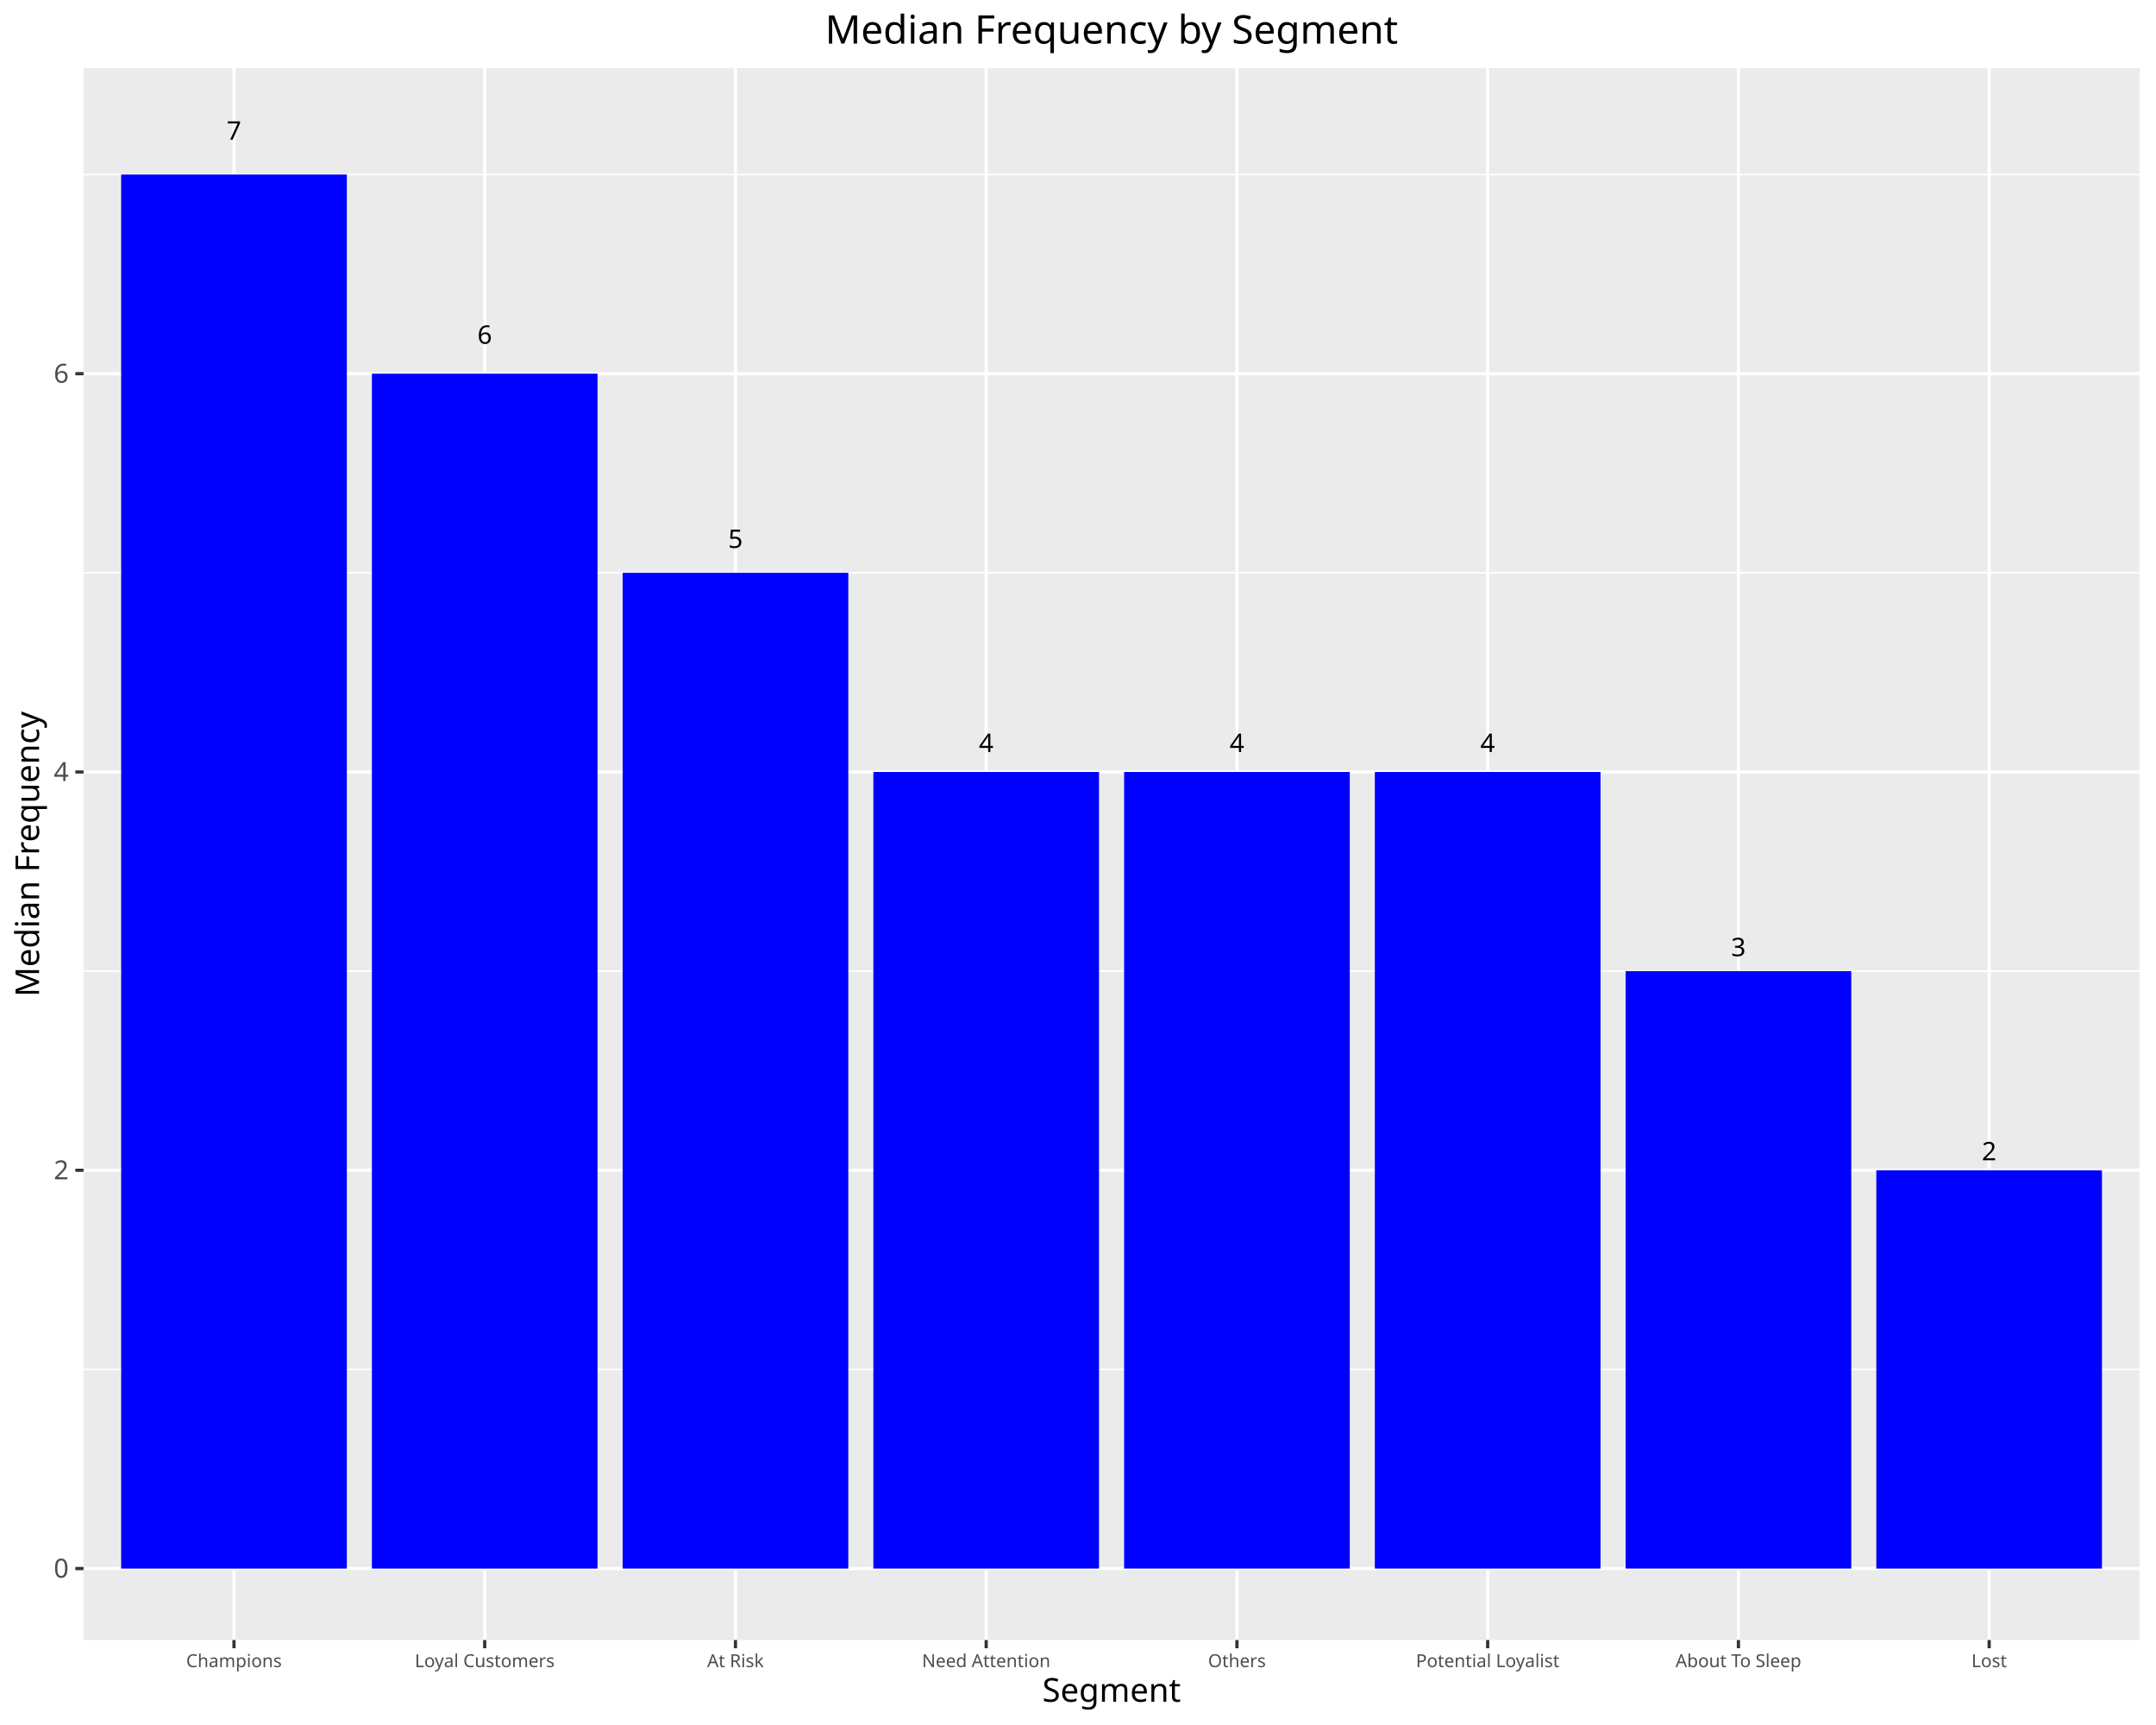
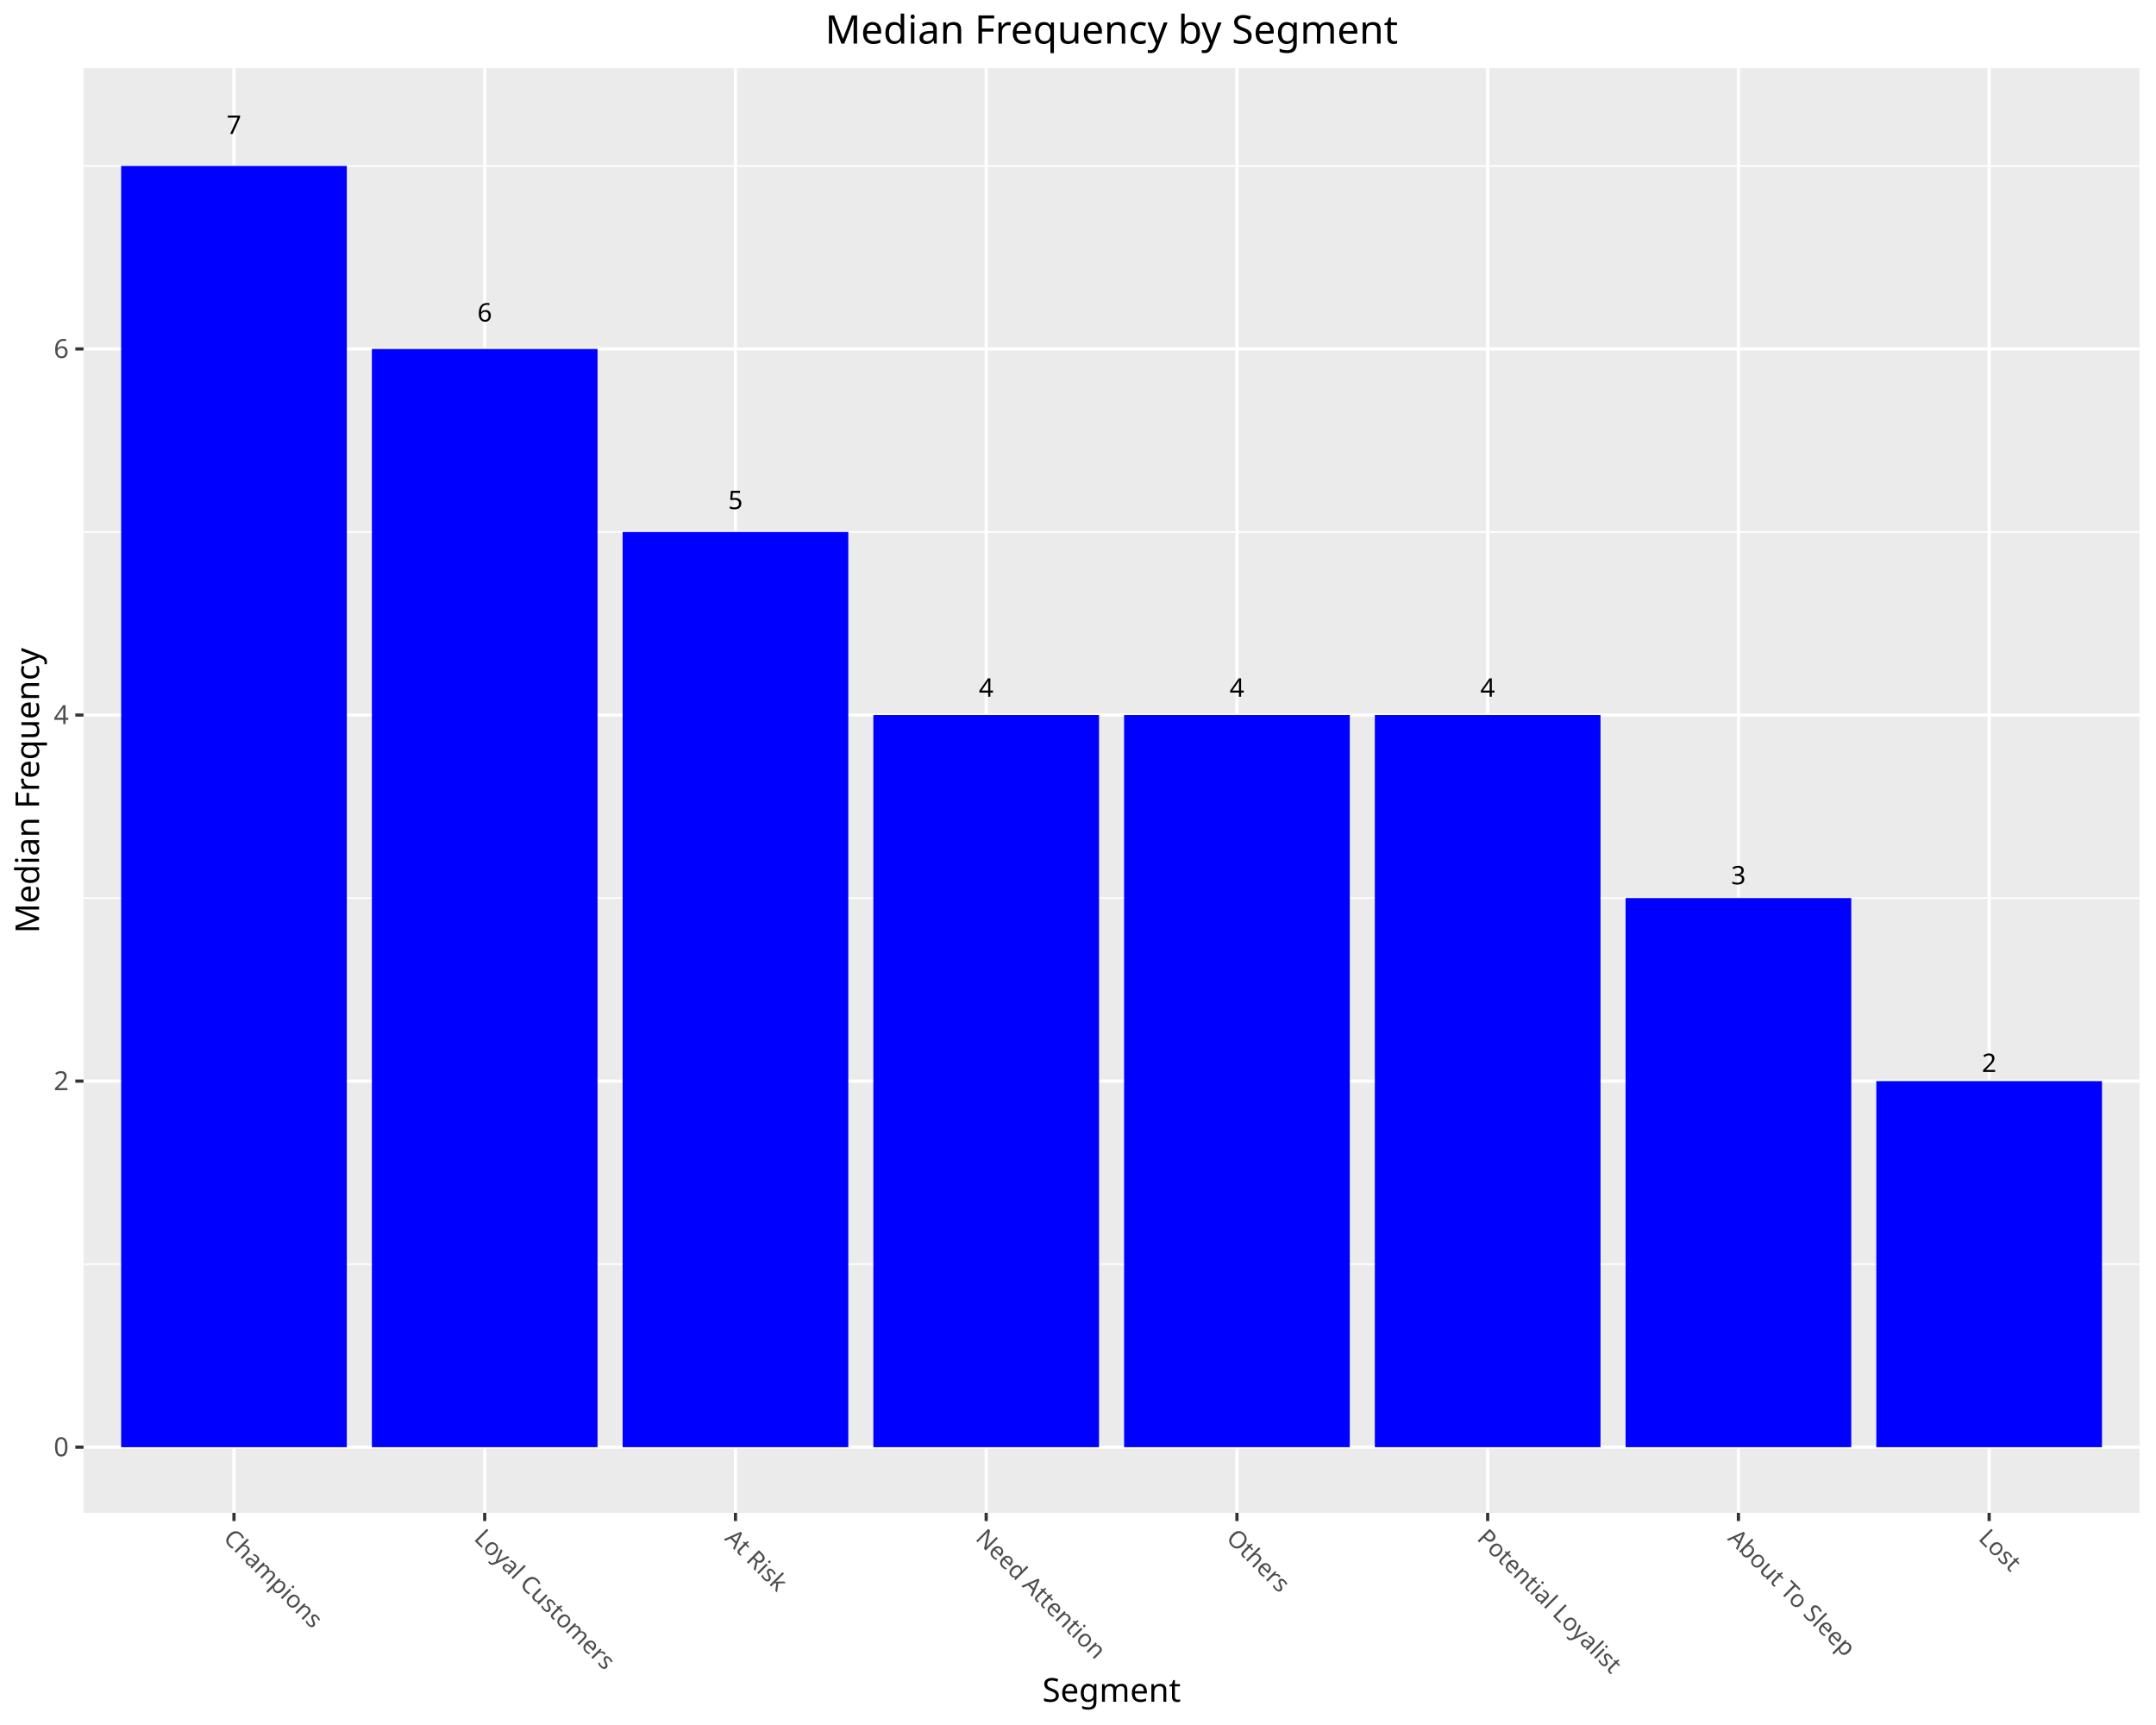
<svg xmlns="http://www.w3.org/2000/svg" class="svglite" data-engine-version="2.0" width="720.00pt" height="576.00pt" viewBox="0 0 720.00 576.00">
  <defs>
    <style type="text/css">
    .svglite line, .svglite polyline, .svglite polygon, .svglite path, .svglite rect, .svglite circle {
      fill: none;
      stroke: #000000;
      stroke-linecap: round;
      stroke-linejoin: round;
      stroke-miterlimit: 10.00;
    }
  </style>
  </defs>
  <rect width="100%" height="100%" style="stroke: none; fill: #FFFFFF;" />
  <defs>
    <clipPath id="cpMC4wMHw3MjAuMDB8MC4wMHw1NzYuMDA=">
      <rect x="0.00" y="0.00" width="720.00" height="576.00" />
    </clipPath>
  </defs>
  <g clip-path="url(#cpMC4wMHw3MjAuMDB8MC4wMHw1NzYuMDA=)">
    <rect x="0.00" y="0.00" width="720.00" height="576.00" style="stroke-width: 1.07; stroke: #FFFFFF; fill: #FFFFFF;" />
  </g>
  <defs>
-     <clipPath id="cpMjcuOTB8NzE0LjUyfDIyLjc4fDU0Ny42Mg==">
-       <rect x="27.90" y="22.78" width="686.62" height="524.84" />
+     <clipPath id="cpMjcuOTB8NzE0LjUyfDIyLjc4fDUwNS4xNg==">
+       <rect x="27.90" y="22.78" width="686.62" height="482.38" />
    </clipPath>
  </defs>
-   <g clip-path="url(#cpMjcuOTB8NzE0LjUyfDIyLjc4fDU0Ny42Mg==)">
-     <rect x="27.90" y="22.78" width="686.62" height="524.84" style="stroke-width: 1.07; stroke: none; fill: #EBEBEB;" />
-     <polyline points="27.90,457.27 714.52,457.27 " style="stroke-width: 0.53; stroke: #FFFFFF; stroke-linecap: butt;" />
-     <polyline points="27.90,324.27 714.52,324.27 " style="stroke-width: 0.53; stroke: #FFFFFF; stroke-linecap: butt;" />
-     <polyline points="27.90,191.27 714.52,191.27 " style="stroke-width: 0.53; stroke: #FFFFFF; stroke-linecap: butt;" />
-     <polyline points="27.90,58.28 714.52,58.28 " style="stroke-width: 0.53; stroke: #FFFFFF; stroke-linecap: butt;" />
-     <polyline points="27.90,523.76 714.52,523.76 " style="stroke-width: 1.07; stroke: #FFFFFF; stroke-linecap: butt;" />
-     <polyline points="27.90,390.77 714.52,390.77 " style="stroke-width: 1.07; stroke: #FFFFFF; stroke-linecap: butt;" />
-     <polyline points="27.90,257.77 714.52,257.77 " style="stroke-width: 1.07; stroke: #FFFFFF; stroke-linecap: butt;" />
-     <polyline points="27.90,124.78 714.52,124.78 " style="stroke-width: 1.07; stroke: #FFFFFF; stroke-linecap: butt;" />
-     <polyline points="78.14,547.62 78.14,22.78 " style="stroke-width: 1.07; stroke: #FFFFFF; stroke-linecap: butt;" />
-     <polyline points="161.87,547.62 161.87,22.78 " style="stroke-width: 1.07; stroke: #FFFFFF; stroke-linecap: butt;" />
-     <polyline points="245.61,547.62 245.61,22.78 " style="stroke-width: 1.07; stroke: #FFFFFF; stroke-linecap: butt;" />
-     <polyline points="329.34,547.62 329.34,22.78 " style="stroke-width: 1.07; stroke: #FFFFFF; stroke-linecap: butt;" />
-     <polyline points="413.08,547.62 413.08,22.78 " style="stroke-width: 1.07; stroke: #FFFFFF; stroke-linecap: butt;" />
-     <polyline points="496.81,547.62 496.81,22.78 " style="stroke-width: 1.07; stroke: #FFFFFF; stroke-linecap: butt;" />
-     <polyline points="580.55,547.62 580.55,22.78 " style="stroke-width: 1.07; stroke: #FFFFFF; stroke-linecap: butt;" />
-     <polyline points="664.28,547.62 664.28,22.78 " style="stroke-width: 1.07; stroke: #FFFFFF; stroke-linecap: butt;" />
-     <rect x="626.60" y="390.77" width="75.36" height="133.00" style="stroke-width: 1.07; stroke: none; stroke-linecap: butt; stroke-linejoin: miter; fill: #0000FF;" />
-     <rect x="542.87" y="324.27" width="75.36" height="199.49" style="stroke-width: 1.07; stroke: none; stroke-linecap: butt; stroke-linejoin: miter; fill: #0000FF;" />
-     <rect x="291.66" y="257.77" width="75.36" height="265.99" style="stroke-width: 1.07; stroke: none; stroke-linecap: butt; stroke-linejoin: miter; fill: #0000FF;" />
-     <rect x="459.13" y="257.77" width="75.36" height="265.99" style="stroke-width: 1.07; stroke: none; stroke-linecap: butt; stroke-linejoin: miter; fill: #0000FF;" />
-     <rect x="375.40" y="257.77" width="75.36" height="265.99" style="stroke-width: 1.07; stroke: none; stroke-linecap: butt; stroke-linejoin: miter; fill: #0000FF;" />
-     <rect x="207.93" y="191.27" width="75.36" height="332.49" style="stroke-width: 1.07; stroke: none; stroke-linecap: butt; stroke-linejoin: miter; fill: #0000FF;" />
-     <rect x="124.19" y="124.78" width="75.36" height="398.99" style="stroke-width: 1.07; stroke: none; stroke-linecap: butt; stroke-linejoin: miter; fill: #0000FF;" />
-     <rect x="40.46" y="58.28" width="75.36" height="465.49" style="stroke-width: 1.07; stroke: none; stroke-linecap: butt; stroke-linejoin: miter; fill: #0000FF;" />
-     <text x="664.28" y="387.44" text-anchor="middle" style="font-size: 8.54px; font-family: sans;" textLength="4.75px" lengthAdjust="spacingAndGlyphs">2</text>
-     <text x="580.55" y="319.28" text-anchor="middle" style="font-size: 8.54px; font-family: sans;" textLength="4.75px" lengthAdjust="spacingAndGlyphs">3</text>
-     <text x="329.34" y="251.12" text-anchor="middle" style="font-size: 8.54px; font-family: sans;" textLength="4.75px" lengthAdjust="spacingAndGlyphs">4</text>
-     <text x="496.81" y="251.12" text-anchor="middle" style="font-size: 8.54px; font-family: sans;" textLength="4.75px" lengthAdjust="spacingAndGlyphs">4</text>
-     <text x="413.08" y="251.12" text-anchor="middle" style="font-size: 8.54px; font-family: sans;" textLength="4.75px" lengthAdjust="spacingAndGlyphs">4</text>
-     <text x="245.61" y="182.96" text-anchor="middle" style="font-size: 8.54px; font-family: sans;" textLength="4.75px" lengthAdjust="spacingAndGlyphs">5</text>
-     <text x="161.87" y="114.80" text-anchor="middle" style="font-size: 8.54px; font-family: sans;" textLength="4.75px" lengthAdjust="spacingAndGlyphs">6</text>
-     <text x="78.14" y="46.64" text-anchor="middle" style="font-size: 8.54px; font-family: sans;" textLength="4.75px" lengthAdjust="spacingAndGlyphs">7</text>
+   <g clip-path="url(#cpMjcuOTB8NzE0LjUyfDIyLjc4fDUwNS4xNg==)">
+     <rect x="27.90" y="22.78" width="686.62" height="482.38" style="stroke-width: 1.07; stroke: none; fill: #EBEBEB;" />
+     <polyline points="27.90,422.11 714.52,422.11 " style="stroke-width: 0.53; stroke: #FFFFFF; stroke-linecap: butt;" />
+     <polyline points="27.90,299.88 714.52,299.88 " style="stroke-width: 0.53; stroke: #FFFFFF; stroke-linecap: butt;" />
+     <polyline points="27.90,177.64 714.52,177.64 " style="stroke-width: 0.53; stroke: #FFFFFF; stroke-linecap: butt;" />
+     <polyline points="27.90,55.41 714.52,55.41 " style="stroke-width: 0.53; stroke: #FFFFFF; stroke-linecap: butt;" />
+     <polyline points="27.90,483.23 714.52,483.23 " style="stroke-width: 1.07; stroke: #FFFFFF; stroke-linecap: butt;" />
+     <polyline points="27.90,361.00 714.52,361.00 " style="stroke-width: 1.07; stroke: #FFFFFF; stroke-linecap: butt;" />
+     <polyline points="27.90,238.76 714.52,238.76 " style="stroke-width: 1.07; stroke: #FFFFFF; stroke-linecap: butt;" />
+     <polyline points="27.90,116.52 714.52,116.52 " style="stroke-width: 1.07; stroke: #FFFFFF; stroke-linecap: butt;" />
+     <polyline points="78.14,505.16 78.14,22.78 " style="stroke-width: 1.07; stroke: #FFFFFF; stroke-linecap: butt;" />
+     <polyline points="161.87,505.16 161.87,22.78 " style="stroke-width: 1.07; stroke: #FFFFFF; stroke-linecap: butt;" />
+     <polyline points="245.61,505.16 245.61,22.78 " style="stroke-width: 1.07; stroke: #FFFFFF; stroke-linecap: butt;" />
+     <polyline points="329.34,505.16 329.34,22.78 " style="stroke-width: 1.07; stroke: #FFFFFF; stroke-linecap: butt;" />
+     <polyline points="413.08,505.16 413.08,22.78 " style="stroke-width: 1.07; stroke: #FFFFFF; stroke-linecap: butt;" />
+     <polyline points="496.81,505.16 496.81,22.78 " style="stroke-width: 1.07; stroke: #FFFFFF; stroke-linecap: butt;" />
+     <polyline points="580.55,505.16 580.55,22.78 " style="stroke-width: 1.07; stroke: #FFFFFF; stroke-linecap: butt;" />
+     <polyline points="664.28,505.16 664.28,22.78 " style="stroke-width: 1.07; stroke: #FFFFFF; stroke-linecap: butt;" />
+     <rect x="626.60" y="361.00" width="75.36" height="122.24" style="stroke-width: 1.07; stroke: none; stroke-linecap: butt; stroke-linejoin: miter; fill: #0000FF;" />
+     <rect x="542.87" y="299.88" width="75.36" height="183.35" style="stroke-width: 1.07; stroke: none; stroke-linecap: butt; stroke-linejoin: miter; fill: #0000FF;" />
+     <rect x="291.66" y="238.76" width="75.36" height="244.47" style="stroke-width: 1.07; stroke: none; stroke-linecap: butt; stroke-linejoin: miter; fill: #0000FF;" />
+     <rect x="459.13" y="238.76" width="75.36" height="244.47" style="stroke-width: 1.07; stroke: none; stroke-linecap: butt; stroke-linejoin: miter; fill: #0000FF;" />
+     <rect x="375.40" y="238.76" width="75.36" height="244.47" style="stroke-width: 1.07; stroke: none; stroke-linecap: butt; stroke-linejoin: miter; fill: #0000FF;" />
+     <rect x="207.93" y="177.64" width="75.36" height="305.59" style="stroke-width: 1.07; stroke: none; stroke-linecap: butt; stroke-linejoin: miter; fill: #0000FF;" />
+     <rect x="124.19" y="116.52" width="75.36" height="366.71" style="stroke-width: 1.07; stroke: none; stroke-linecap: butt; stroke-linejoin: miter; fill: #0000FF;" />
+     <rect x="40.46" y="55.41" width="75.36" height="427.83" style="stroke-width: 1.07; stroke: none; stroke-linecap: butt; stroke-linejoin: miter; fill: #0000FF;" />
+     <text x="664.28" y="357.94" text-anchor="middle" style="font-size: 8.54px; font-family: sans;" textLength="4.75px" lengthAdjust="spacingAndGlyphs">2</text>
+     <text x="580.55" y="295.29" text-anchor="middle" style="font-size: 8.54px; font-family: sans;" textLength="4.75px" lengthAdjust="spacingAndGlyphs">3</text>
+     <text x="329.34" y="232.65" text-anchor="middle" style="font-size: 8.54px; font-family: sans;" textLength="4.75px" lengthAdjust="spacingAndGlyphs">4</text>
+     <text x="496.81" y="232.65" text-anchor="middle" style="font-size: 8.54px; font-family: sans;" textLength="4.75px" lengthAdjust="spacingAndGlyphs">4</text>
+     <text x="413.08" y="232.65" text-anchor="middle" style="font-size: 8.54px; font-family: sans;" textLength="4.75px" lengthAdjust="spacingAndGlyphs">4</text>
+     <text x="245.61" y="170.00" text-anchor="middle" style="font-size: 8.54px; font-family: sans;" textLength="4.75px" lengthAdjust="spacingAndGlyphs">5</text>
+     <text x="161.87" y="107.36" text-anchor="middle" style="font-size: 8.54px; font-family: sans;" textLength="4.75px" lengthAdjust="spacingAndGlyphs">6</text>
+     <text x="78.14" y="44.71" text-anchor="middle" style="font-size: 8.54px; font-family: sans;" textLength="4.75px" lengthAdjust="spacingAndGlyphs">7</text>
  </g>
  <g clip-path="url(#cpMC4wMHw3MjAuMDB8MC4wMHw1NzYuMDA=)">
-     <text x="22.97" y="526.79" text-anchor="end" style="font-size: 8.80px; fill: #4D4D4D; font-family: sans;" textLength="4.89px" lengthAdjust="spacingAndGlyphs">0</text>
-     <text x="22.97" y="393.80" text-anchor="end" style="font-size: 8.80px; fill: #4D4D4D; font-family: sans;" textLength="4.89px" lengthAdjust="spacingAndGlyphs">2</text>
-     <text x="22.97" y="260.80" text-anchor="end" style="font-size: 8.80px; fill: #4D4D4D; font-family: sans;" textLength="4.89px" lengthAdjust="spacingAndGlyphs">4</text>
-     <text x="22.97" y="127.80" text-anchor="end" style="font-size: 8.80px; fill: #4D4D4D; font-family: sans;" textLength="4.89px" lengthAdjust="spacingAndGlyphs">6</text>
-     <polyline points="25.16,523.76 27.90,523.76 " style="stroke-width: 1.07; stroke: #333333; stroke-linecap: butt;" />
-     <polyline points="25.16,390.77 27.90,390.77 " style="stroke-width: 1.07; stroke: #333333; stroke-linecap: butt;" />
-     <polyline points="25.16,257.77 27.90,257.77 " style="stroke-width: 1.07; stroke: #333333; stroke-linecap: butt;" />
-     <polyline points="25.16,124.78 27.90,124.78 " style="stroke-width: 1.07; stroke: #333333; stroke-linecap: butt;" />
-     <polyline points="78.14,550.36 78.14,547.62 " style="stroke-width: 1.07; stroke: #333333; stroke-linecap: butt;" />
-     <polyline points="161.87,550.36 161.87,547.62 " style="stroke-width: 1.07; stroke: #333333; stroke-linecap: butt;" />
-     <polyline points="245.61,550.36 245.61,547.62 " style="stroke-width: 1.07; stroke: #333333; stroke-linecap: butt;" />
-     <polyline points="329.34,550.36 329.34,547.62 " style="stroke-width: 1.07; stroke: #333333; stroke-linecap: butt;" />
-     <polyline points="413.08,550.36 413.08,547.62 " style="stroke-width: 1.07; stroke: #333333; stroke-linecap: butt;" />
-     <polyline points="496.81,550.36 496.81,547.62 " style="stroke-width: 1.07; stroke: #333333; stroke-linecap: butt;" />
-     <polyline points="580.55,550.36 580.55,547.62 " style="stroke-width: 1.07; stroke: #333333; stroke-linecap: butt;" />
-     <polyline points="664.28,550.36 664.28,547.62 " style="stroke-width: 1.07; stroke: #333333; stroke-linecap: butt;" />
-     <text x="78.14" y="556.68" text-anchor="middle" style="font-size: 6.00px; fill: #4D4D4D; font-family: sans;" textLength="30.36px" lengthAdjust="spacingAndGlyphs">Champions</text>
-     <text x="161.87" y="556.68" text-anchor="middle" style="font-size: 6.00px; fill: #4D4D4D; font-family: sans;" textLength="45.03px" lengthAdjust="spacingAndGlyphs">Loyal Customers</text>
-     <text x="245.61" y="556.68" text-anchor="middle" style="font-size: 6.00px; fill: #4D4D4D; font-family: sans;" textLength="19.01px" lengthAdjust="spacingAndGlyphs">At Risk</text>
-     <text x="329.34" y="556.68" text-anchor="middle" style="font-size: 6.00px; fill: #4D4D4D; font-family: sans;" textLength="39.70px" lengthAdjust="spacingAndGlyphs">Need Attention</text>
-     <text x="413.08" y="556.68" text-anchor="middle" style="font-size: 6.00px; fill: #4D4D4D; font-family: sans;" textLength="18.01px" lengthAdjust="spacingAndGlyphs">Others</text>
-     <text x="496.81" y="556.68" text-anchor="middle" style="font-size: 6.00px; fill: #4D4D4D; font-family: sans;" textLength="45.36px" lengthAdjust="spacingAndGlyphs">Potential Loyalist</text>
-     <text x="580.55" y="556.68" text-anchor="middle" style="font-size: 6.00px; fill: #4D4D4D; font-family: sans;" textLength="41.36px" lengthAdjust="spacingAndGlyphs">About To Sleep</text>
-     <text x="664.28" y="556.68" text-anchor="middle" style="font-size: 6.00px; fill: #4D4D4D; font-family: sans;" textLength="11.34px" lengthAdjust="spacingAndGlyphs">Lost</text>
+     <text x="22.97" y="486.26" text-anchor="end" style="font-size: 8.80px; fill: #4D4D4D; font-family: sans;" textLength="4.89px" lengthAdjust="spacingAndGlyphs">0</text>
+     <text x="22.97" y="364.02" text-anchor="end" style="font-size: 8.80px; fill: #4D4D4D; font-family: sans;" textLength="4.89px" lengthAdjust="spacingAndGlyphs">2</text>
+     <text x="22.97" y="241.79" text-anchor="end" style="font-size: 8.80px; fill: #4D4D4D; font-family: sans;" textLength="4.89px" lengthAdjust="spacingAndGlyphs">4</text>
+     <text x="22.97" y="119.55" text-anchor="end" style="font-size: 8.80px; fill: #4D4D4D; font-family: sans;" textLength="4.89px" lengthAdjust="spacingAndGlyphs">6</text>
+     <polyline points="25.16,483.23 27.90,483.23 " style="stroke-width: 1.07; stroke: #333333; stroke-linecap: butt;" />
+     <polyline points="25.16,361.00 27.90,361.00 " style="stroke-width: 1.07; stroke: #333333; stroke-linecap: butt;" />
+     <polyline points="25.16,238.76 27.90,238.76 " style="stroke-width: 1.07; stroke: #333333; stroke-linecap: butt;" />
+     <polyline points="25.16,116.52 27.90,116.52 " style="stroke-width: 1.07; stroke: #333333; stroke-linecap: butt;" />
+     <polyline points="78.14,507.90 78.14,505.16 " style="stroke-width: 1.07; stroke: #333333; stroke-linecap: butt;" />
+     <polyline points="161.87,507.90 161.87,505.16 " style="stroke-width: 1.07; stroke: #333333; stroke-linecap: butt;" />
+     <polyline points="245.61,507.90 245.61,505.16 " style="stroke-width: 1.07; stroke: #333333; stroke-linecap: butt;" />
+     <polyline points="329.34,507.90 329.34,505.16 " style="stroke-width: 1.07; stroke: #333333; stroke-linecap: butt;" />
+     <polyline points="413.08,507.90 413.08,505.16 " style="stroke-width: 1.07; stroke: #333333; stroke-linecap: butt;" />
+     <polyline points="496.81,507.90 496.81,505.16 " style="stroke-width: 1.07; stroke: #333333; stroke-linecap: butt;" />
+     <polyline points="580.55,507.90 580.55,505.16 " style="stroke-width: 1.07; stroke: #333333; stroke-linecap: butt;" />
+     <polyline points="664.28,507.90 664.28,505.16 " style="stroke-width: 1.07; stroke: #333333; stroke-linecap: butt;" />
+     <text transform="translate(74.25,513.98) rotate(-315)" style="font-size: 8.00px; fill: #4D4D4D; font-family: sans;" textLength="40.47px" lengthAdjust="spacingAndGlyphs">Champions</text>
+     <text transform="translate(157.98,513.98) rotate(-315)" style="font-size: 8.00px; fill: #4D4D4D; font-family: sans;" textLength="60.04px" lengthAdjust="spacingAndGlyphs">Loyal Customers</text>
+     <text transform="translate(241.72,513.98) rotate(-315)" style="font-size: 8.00px; fill: #4D4D4D; font-family: sans;" textLength="25.34px" lengthAdjust="spacingAndGlyphs">At Risk</text>
+     <text transform="translate(325.45,513.98) rotate(-315)" style="font-size: 8.00px; fill: #4D4D4D; font-family: sans;" textLength="52.93px" lengthAdjust="spacingAndGlyphs">Need Attention</text>
+     <text transform="translate(409.18,513.98) rotate(-315)" style="font-size: 8.00px; fill: #4D4D4D; font-family: sans;" textLength="24.01px" lengthAdjust="spacingAndGlyphs">Others</text>
+     <text transform="translate(492.92,513.98) rotate(-315)" style="font-size: 8.00px; fill: #4D4D4D; font-family: sans;" textLength="60.48px" lengthAdjust="spacingAndGlyphs">Potential Loyalist</text>
+     <text transform="translate(576.65,513.98) rotate(-315)" style="font-size: 8.00px; fill: #4D4D4D; font-family: sans;" textLength="55.15px" lengthAdjust="spacingAndGlyphs">About To Sleep</text>
+     <text transform="translate(660.39,513.98) rotate(-315)" style="font-size: 8.00px; fill: #4D4D4D; font-family: sans;" textLength="15.12px" lengthAdjust="spacingAndGlyphs">Lost</text>
    <text x="371.21" y="568.24" text-anchor="middle" style="font-size: 11.00px; font-family: sans;" textLength="44.04px" lengthAdjust="spacingAndGlyphs">Segment</text>
-     <text transform="translate(13.05,285.20) rotate(-90)" text-anchor="middle" style="font-size: 11.00px; font-family: sans;" textLength="91.12px" lengthAdjust="spacingAndGlyphs">Median Frequency</text>
+     <text transform="translate(13.05,263.97) rotate(-90)" text-anchor="middle" style="font-size: 11.00px; font-family: sans;" textLength="91.12px" lengthAdjust="spacingAndGlyphs">Median Frequency</text>
    <text x="371.21" y="14.56" text-anchor="middle" style="font-size: 13.20px; font-family: sans;" textLength="187.13px" lengthAdjust="spacingAndGlyphs">Median Frequency  by Segment</text>
  </g>
</svg>
